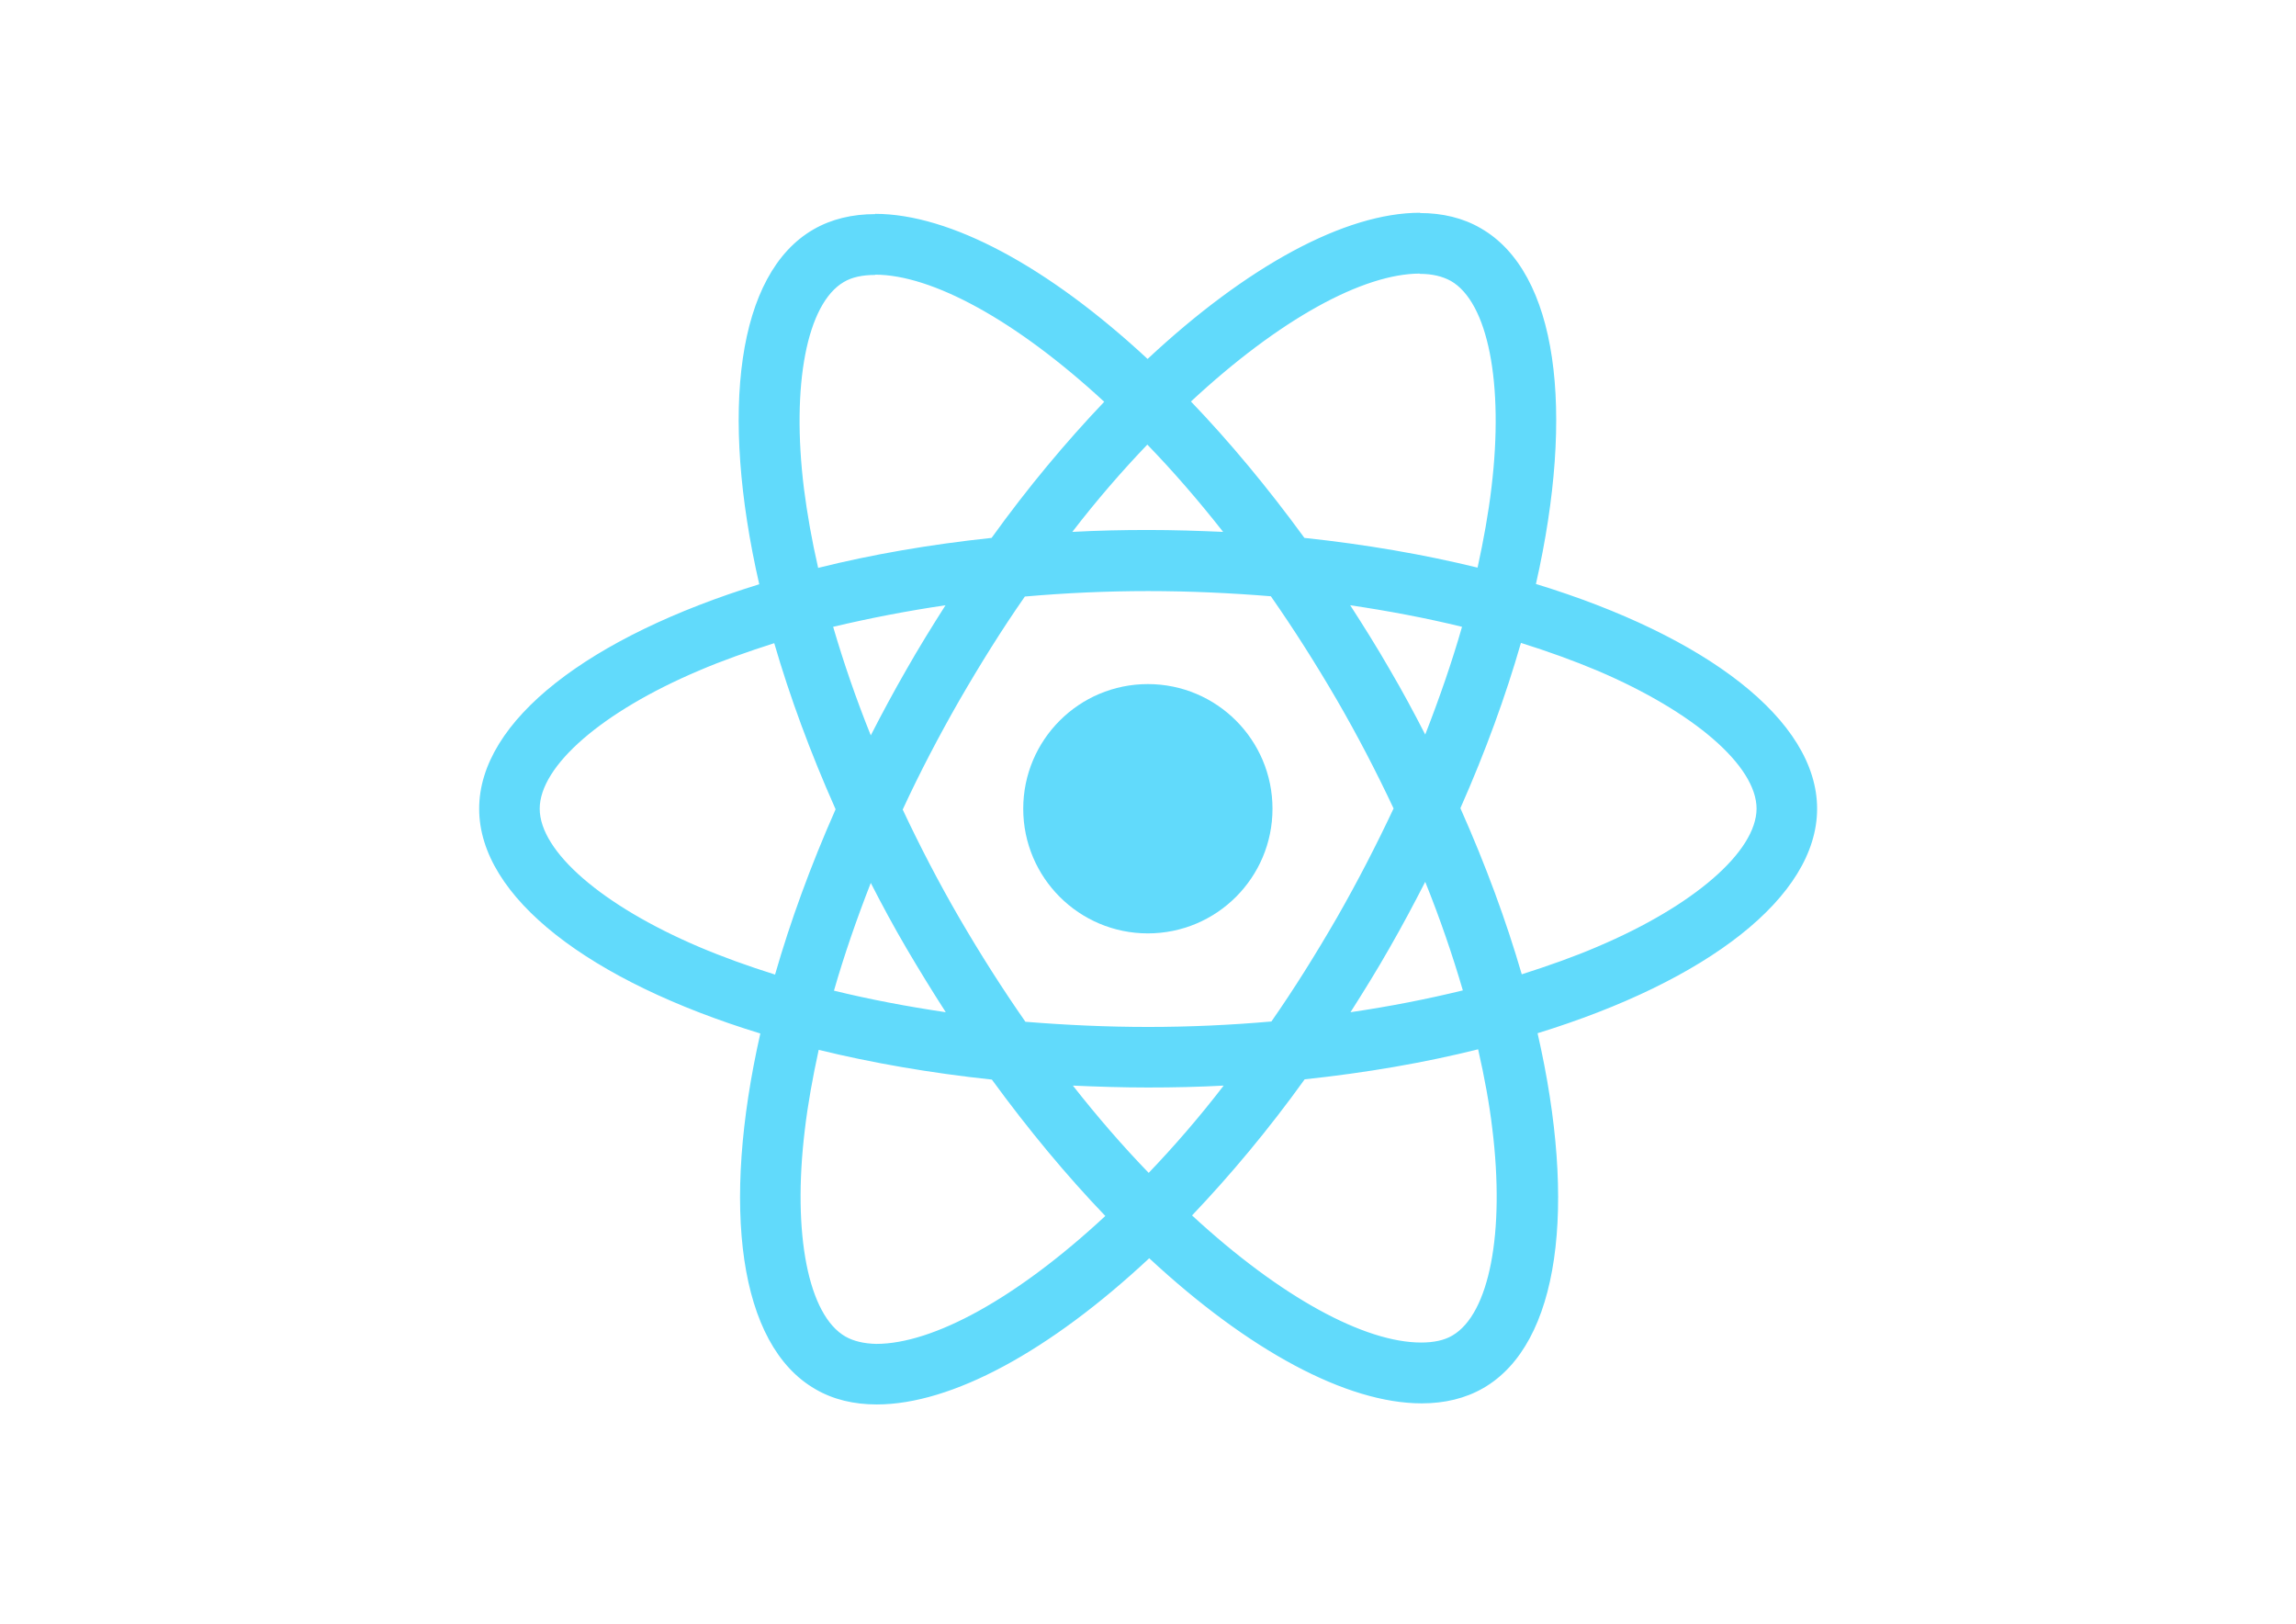
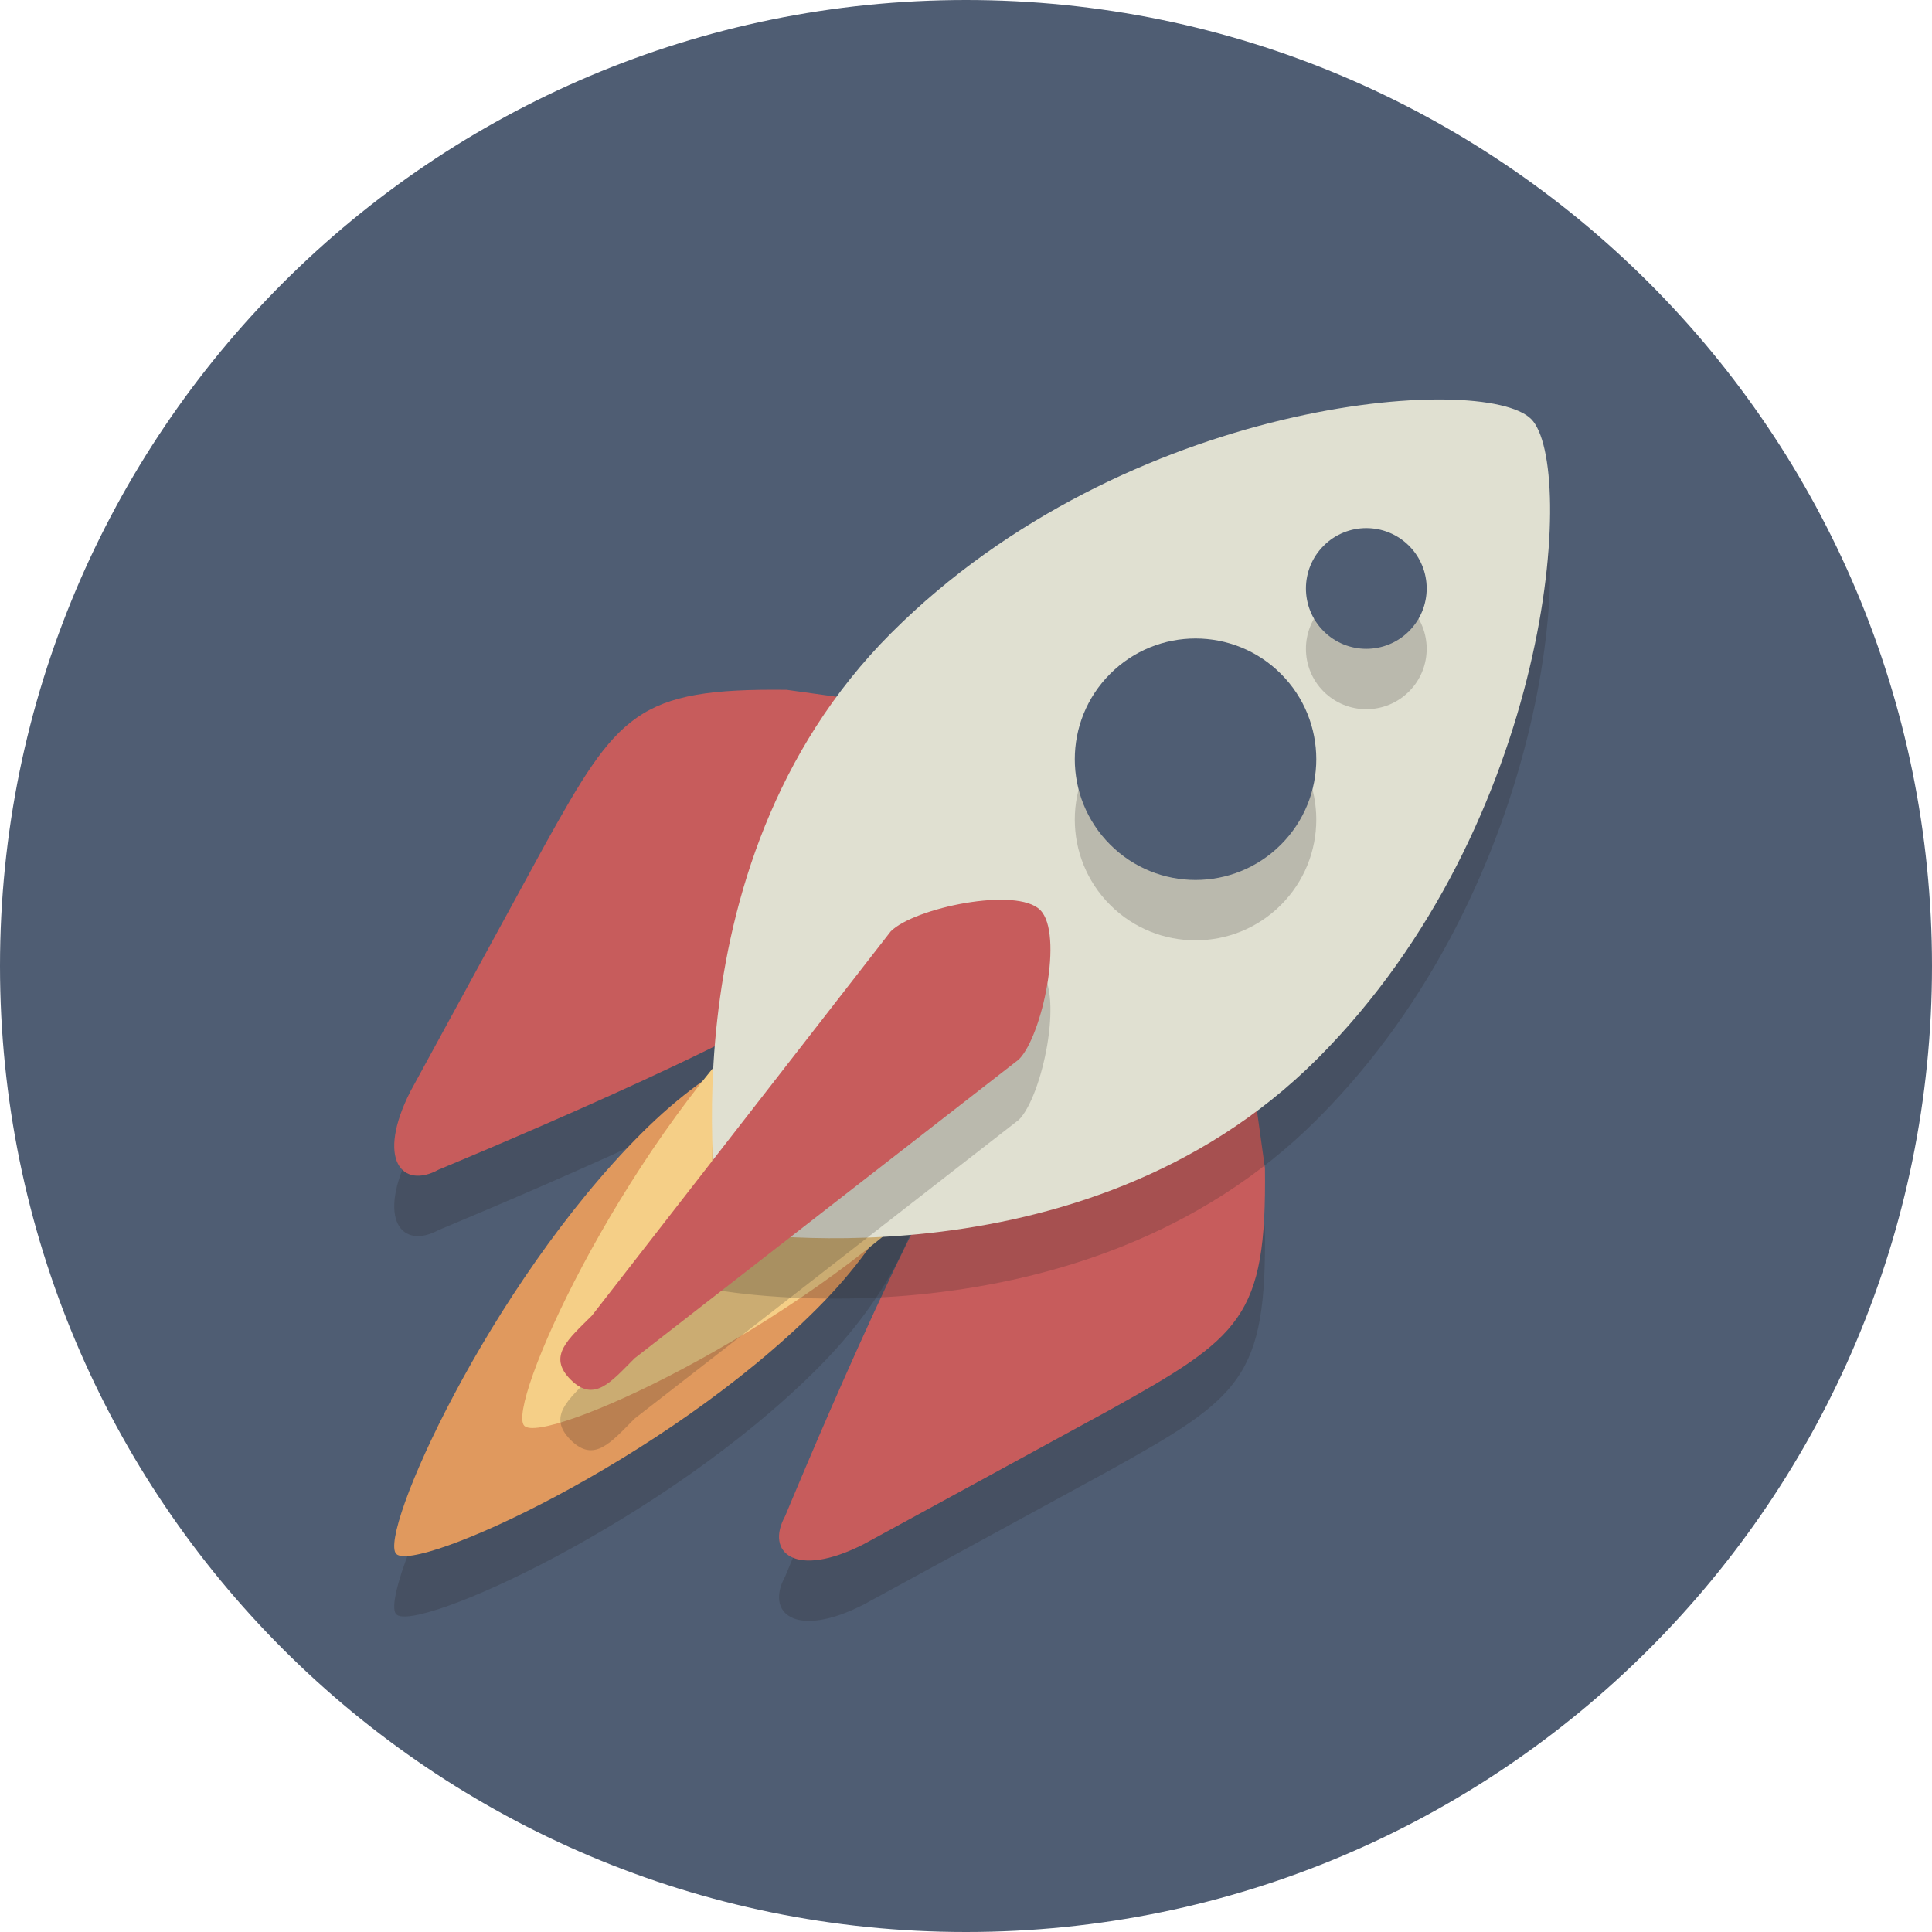
- <svg xmlns="http://www.w3.org/2000/svg" viewBox="0 0 841.9 595.3">
-   <g fill="#61DAFB">
-     <path d="M666.3 296.5c0-32.5-40.7-63.3-103.1-82.4 14.4-63.6 8-114.2-20.2-130.4-6.5-3.8-14.1-5.6-22.4-5.6v22.3c4.6 0 8.3.9 11.4 2.6 13.6 7.8 19.5 37.5 14.9 75.7-1.1 9.4-2.9 19.3-5.1 29.4-19.6-4.8-41-8.5-63.5-10.9-13.5-18.5-27.5-35.3-41.6-50 32.6-30.3 63.2-46.9 84-46.9V78c-27.5 0-63.5 19.6-99.9 53.6-36.4-33.8-72.4-53.2-99.9-53.2v22.3c20.7 0 51.4 16.5 84 46.6-14 14.7-28 31.4-41.3 49.9-22.6 2.4-44 6.1-63.6 11-2.3-10-4-19.7-5.2-29-4.7-38.2 1.1-67.9 14.6-75.8 3-1.8 6.9-2.6 11.5-2.6V78.5c-8.4 0-16 1.8-22.6 5.6-28.1 16.2-34.4 66.7-19.9 130.1-62.2 19.2-102.7 49.9-102.7 82.3 0 32.5 40.7 63.3 103.1 82.4-14.4 63.6-8 114.2 20.2 130.4 6.5 3.8 14.1 5.6 22.5 5.6 27.5 0 63.5-19.6 99.9-53.6 36.4 33.8 72.4 53.2 99.9 53.2 8.4 0 16-1.8 22.6-5.6 28.1-16.2 34.4-66.7 19.9-130.1 62-19.1 102.5-49.9 102.5-82.3zm-130.2-66.7c-3.7 12.9-8.3 26.2-13.5 39.5-4.1-8-8.4-16-13.1-24-4.6-8-9.5-15.8-14.4-23.4 14.2 2.1 27.9 4.7 41 7.9zm-45.8 106.5c-7.8 13.5-15.8 26.3-24.1 38.2-14.9 1.3-30 2-45.2 2-15.1 0-30.2-.7-45-1.9-8.3-11.9-16.4-24.6-24.2-38-7.6-13.1-14.5-26.4-20.8-39.8 6.2-13.4 13.2-26.8 20.7-39.9 7.8-13.5 15.8-26.3 24.1-38.2 14.9-1.3 30-2 45.2-2 15.1 0 30.2.7 45 1.9 8.3 11.9 16.4 24.6 24.2 38 7.6 13.1 14.5 26.4 20.8 39.8-6.3 13.4-13.2 26.8-20.7 39.9zm32.3-13c5.4 13.4 10 26.8 13.8 39.8-13.1 3.2-26.9 5.9-41.2 8 4.9-7.7 9.8-15.6 14.4-23.7 4.6-8 8.9-16.1 13-24.1zM421.2 430c-9.3-9.6-18.6-20.3-27.8-32 9 .4 18.2.7 27.5.7 9.4 0 18.7-.2 27.8-.7-9 11.7-18.3 22.4-27.5 32zm-74.4-58.9c-14.2-2.1-27.9-4.7-41-7.9 3.7-12.9 8.3-26.2 13.5-39.5 4.1 8 8.4 16 13.1 24 4.7 8 9.5 15.8 14.4 23.4zM420.7 163c9.3 9.6 18.6 20.3 27.8 32-9-.4-18.2-.7-27.5-.7-9.4 0-18.7.2-27.8.7 9-11.7 18.3-22.4 27.5-32zm-74 58.9c-4.9 7.7-9.8 15.6-14.4 23.7-4.6 8-8.9 16-13 24-5.4-13.4-10-26.8-13.8-39.8 13.1-3.1 26.9-5.8 41.2-7.9zm-90.5 125.2c-35.4-15.1-58.3-34.9-58.3-50.6 0-15.7 22.9-35.6 58.3-50.6 8.6-3.7 18-7 27.7-10.1 5.7 19.6 13.2 40 22.5 60.9-9.2 20.8-16.6 41.1-22.2 60.6-9.9-3.1-19.3-6.5-28-10.2zM310 490c-13.6-7.8-19.5-37.5-14.9-75.7 1.1-9.4 2.9-19.3 5.1-29.4 19.6 4.8 41 8.5 63.5 10.9 13.5 18.5 27.5 35.3 41.6 50-32.6 30.3-63.2 46.9-84 46.9-4.5-.1-8.3-1-11.3-2.7zm237.2-76.2c4.7 38.2-1.1 67.9-14.6 75.8-3 1.8-6.9 2.6-11.5 2.6-20.7 0-51.4-16.5-84-46.6 14-14.7 28-31.4 41.3-49.9 22.6-2.4 44-6.1 63.6-11 2.3 10.1 4.1 19.8 5.2 29.1zm38.5-66.7c-8.6 3.7-18 7-27.7 10.1-5.7-19.6-13.2-40-22.5-60.9 9.2-20.8 16.6-41.1 22.2-60.6 9.9 3.1 19.3 6.5 28.1 10.2 35.4 15.1 58.3 34.9 58.3 50.6-.1 15.7-23 35.6-58.4 50.6zM320.8 78.4z" />
-     <circle cx="420.9" cy="296.5" r="45.7" />
-     <path d="M520.5 78.1z" />
+ <svg xmlns="http://www.w3.org/2000/svg" enable-background="new 0 0 64 64" height="64px" version="1.1" viewBox="0 0 64 64" width="64px" xml:space="preserve">
+   <g id="Layer_1">
+     <g>
+       <circle cx="32" cy="32" fill="#4F5D73" r="32" />
+     </g>
+     <g opacity="0.2">
+       <path d="M32.096,39.682c-1.556,1.556-6.087,12.54-6.087,12.54c-0.665,1.208,0.33,2.085,2.593,0.936l8.131-4.435    c4.381-2.435,5.228-3.071,5.17-8.028l-0.815-5.853c-0.279-2.005-1.78-2.373-3.336-0.817L32.096,39.682z" fill="#231F20" />
+     </g>
+     <g opacity="0.2">
+       <path d="M27.072,34.658c-1.556,1.556-12.54,6.087-12.54,6.087c-1.208,0.665-2.085-0.33-0.936-2.593l4.435-8.131    c2.435-4.381,3.071-5.228,8.028-5.17l5.853,0.815c2.005,0.279,2.373,1.78,0.817,3.336L27.072,34.658z" fill="#231F20" />
+     </g>
+     <g>
+       <path d="M32.096,37.682c-1.556,1.556-6.087,12.54-6.087,12.54c-0.665,1.208,0.33,2.085,2.593,0.936l8.131-4.435    c4.381-2.435,5.228-3.071,5.17-8.028l-0.815-5.853c-0.279-2.005-1.78-2.373-3.336-0.817L32.096,37.682z" fill="#C75C5C" />
+     </g>
+     <g>
+       <path d="M27.072,32.658c-1.556,1.556-12.54,6.087-12.54,6.087c-1.208,0.665-2.085-0.33-0.936-2.593l4.435-8.131    c2.435-4.381,3.071-5.228,8.028-5.17l5.853,0.815c2.005,0.279,2.373,1.78,0.817,3.336L27.072,32.658z" fill="#C75C5C" />
+     </g>
+     <g opacity="0.2">
+       <path d="M21.247,39.545c5.074-5.074,9.337-3.526,9.337-3.526s1.549,4.263-3.526,9.337s-13.291,8.76-13.931,8.12    C12.507,52.855,16.172,44.619,21.247,39.545z" fill="#231F20" />
+     </g>
+     <g>
+       <path d="M21.247,37.545c5.074-5.074,9.337-3.526,9.337-3.526s1.549,4.263-3.526,9.337s-13.291,8.76-13.931,8.12    C12.507,50.855,16.172,42.619,21.247,37.545z" fill="#E0995E" />
+     </g>
+     <g>
+       <path d="M25.489,33.302c5.074-5.074,9.337-3.526,9.337-3.526s1.549,4.263-3.526,9.337s-13.291,8.76-13.931,8.12    C16.749,46.613,20.415,38.376,25.489,33.302z" fill="#F5CF87" />
+     </g>
+     <g opacity="0.2">
+       <path d="M43.634,37.078c-7.81,7.81-19.783,5.673-19.783,5.673s-2.137-11.972,5.673-19.783    s19.643-8.641,21.197-7.087C52.228,17.388,51.445,29.268,43.634,37.078z" fill="#231F20" />
+     </g>
+     <g>
+       <path d="M43.634,35.078c-7.81,7.81-19.783,5.673-19.783,5.673s-2.137-11.972,5.673-19.783    s19.643-8.641,21.197-7.087C52.228,15.388,51.445,27.268,43.634,35.078z" fill="#E0E0D1" />
+     </g>
+     <g opacity="0.2">
+       <path d="M21.023,46.994c-0.781,0.781-1.34,1.488-2.121,0.707l0,0c-0.781-0.781-0.074-1.34,0.707-2.121    l9.899-12.728c0.781-0.781,4.169-1.488,4.95-0.707l0,0c0.781,0.781,0.074,4.169-0.707,4.95L21.023,46.994z" fill="#231F20" />
+     </g>
+     <g>
+       <path d="M21.023,44.994c-0.781,0.781-1.34,1.488-2.121,0.707l0,0c-0.781-0.781-0.074-1.34,0.707-2.121    l9.899-12.728c0.781-0.781,4.169-1.488,4.95-0.707l0,0c0.781,0.781,0.074,4.169-0.707,4.95L21.023,44.994z" fill="#C75C5C" />
+     </g>
+     <g opacity="0.2">
+       <ellipse cx="39.604" cy="27.15" fill="#231F20" rx="4" ry="4" transform="matrix(0.7071 -0.7071 0.7071 0.7071 -7.598 35.9566)" />
+     </g>
+     <g opacity="0.2">
+       <ellipse cx="45.261" cy="21.493" fill="#231F20" rx="2" ry="2" transform="matrix(0.7071 -0.7071 0.7071 0.7071 -1.9411 38.2997)" />
+     </g>
+     <g>
+       <ellipse cx="39.604" cy="25.15" fill="#4F5D73" rx="4" ry="4" transform="matrix(0.7071 -0.7071 0.7071 0.7071 -6.1838 35.3708)" />
+     </g>
+     <g>
+       <ellipse cx="45.261" cy="19.493" fill="#4F5D73" rx="2" ry="2" transform="matrix(0.7071 -0.7071 0.7071 0.7071 -0.5269 37.7139)" />
+     </g>
  </g>
+   <g id="Layer_2" />
</svg>
